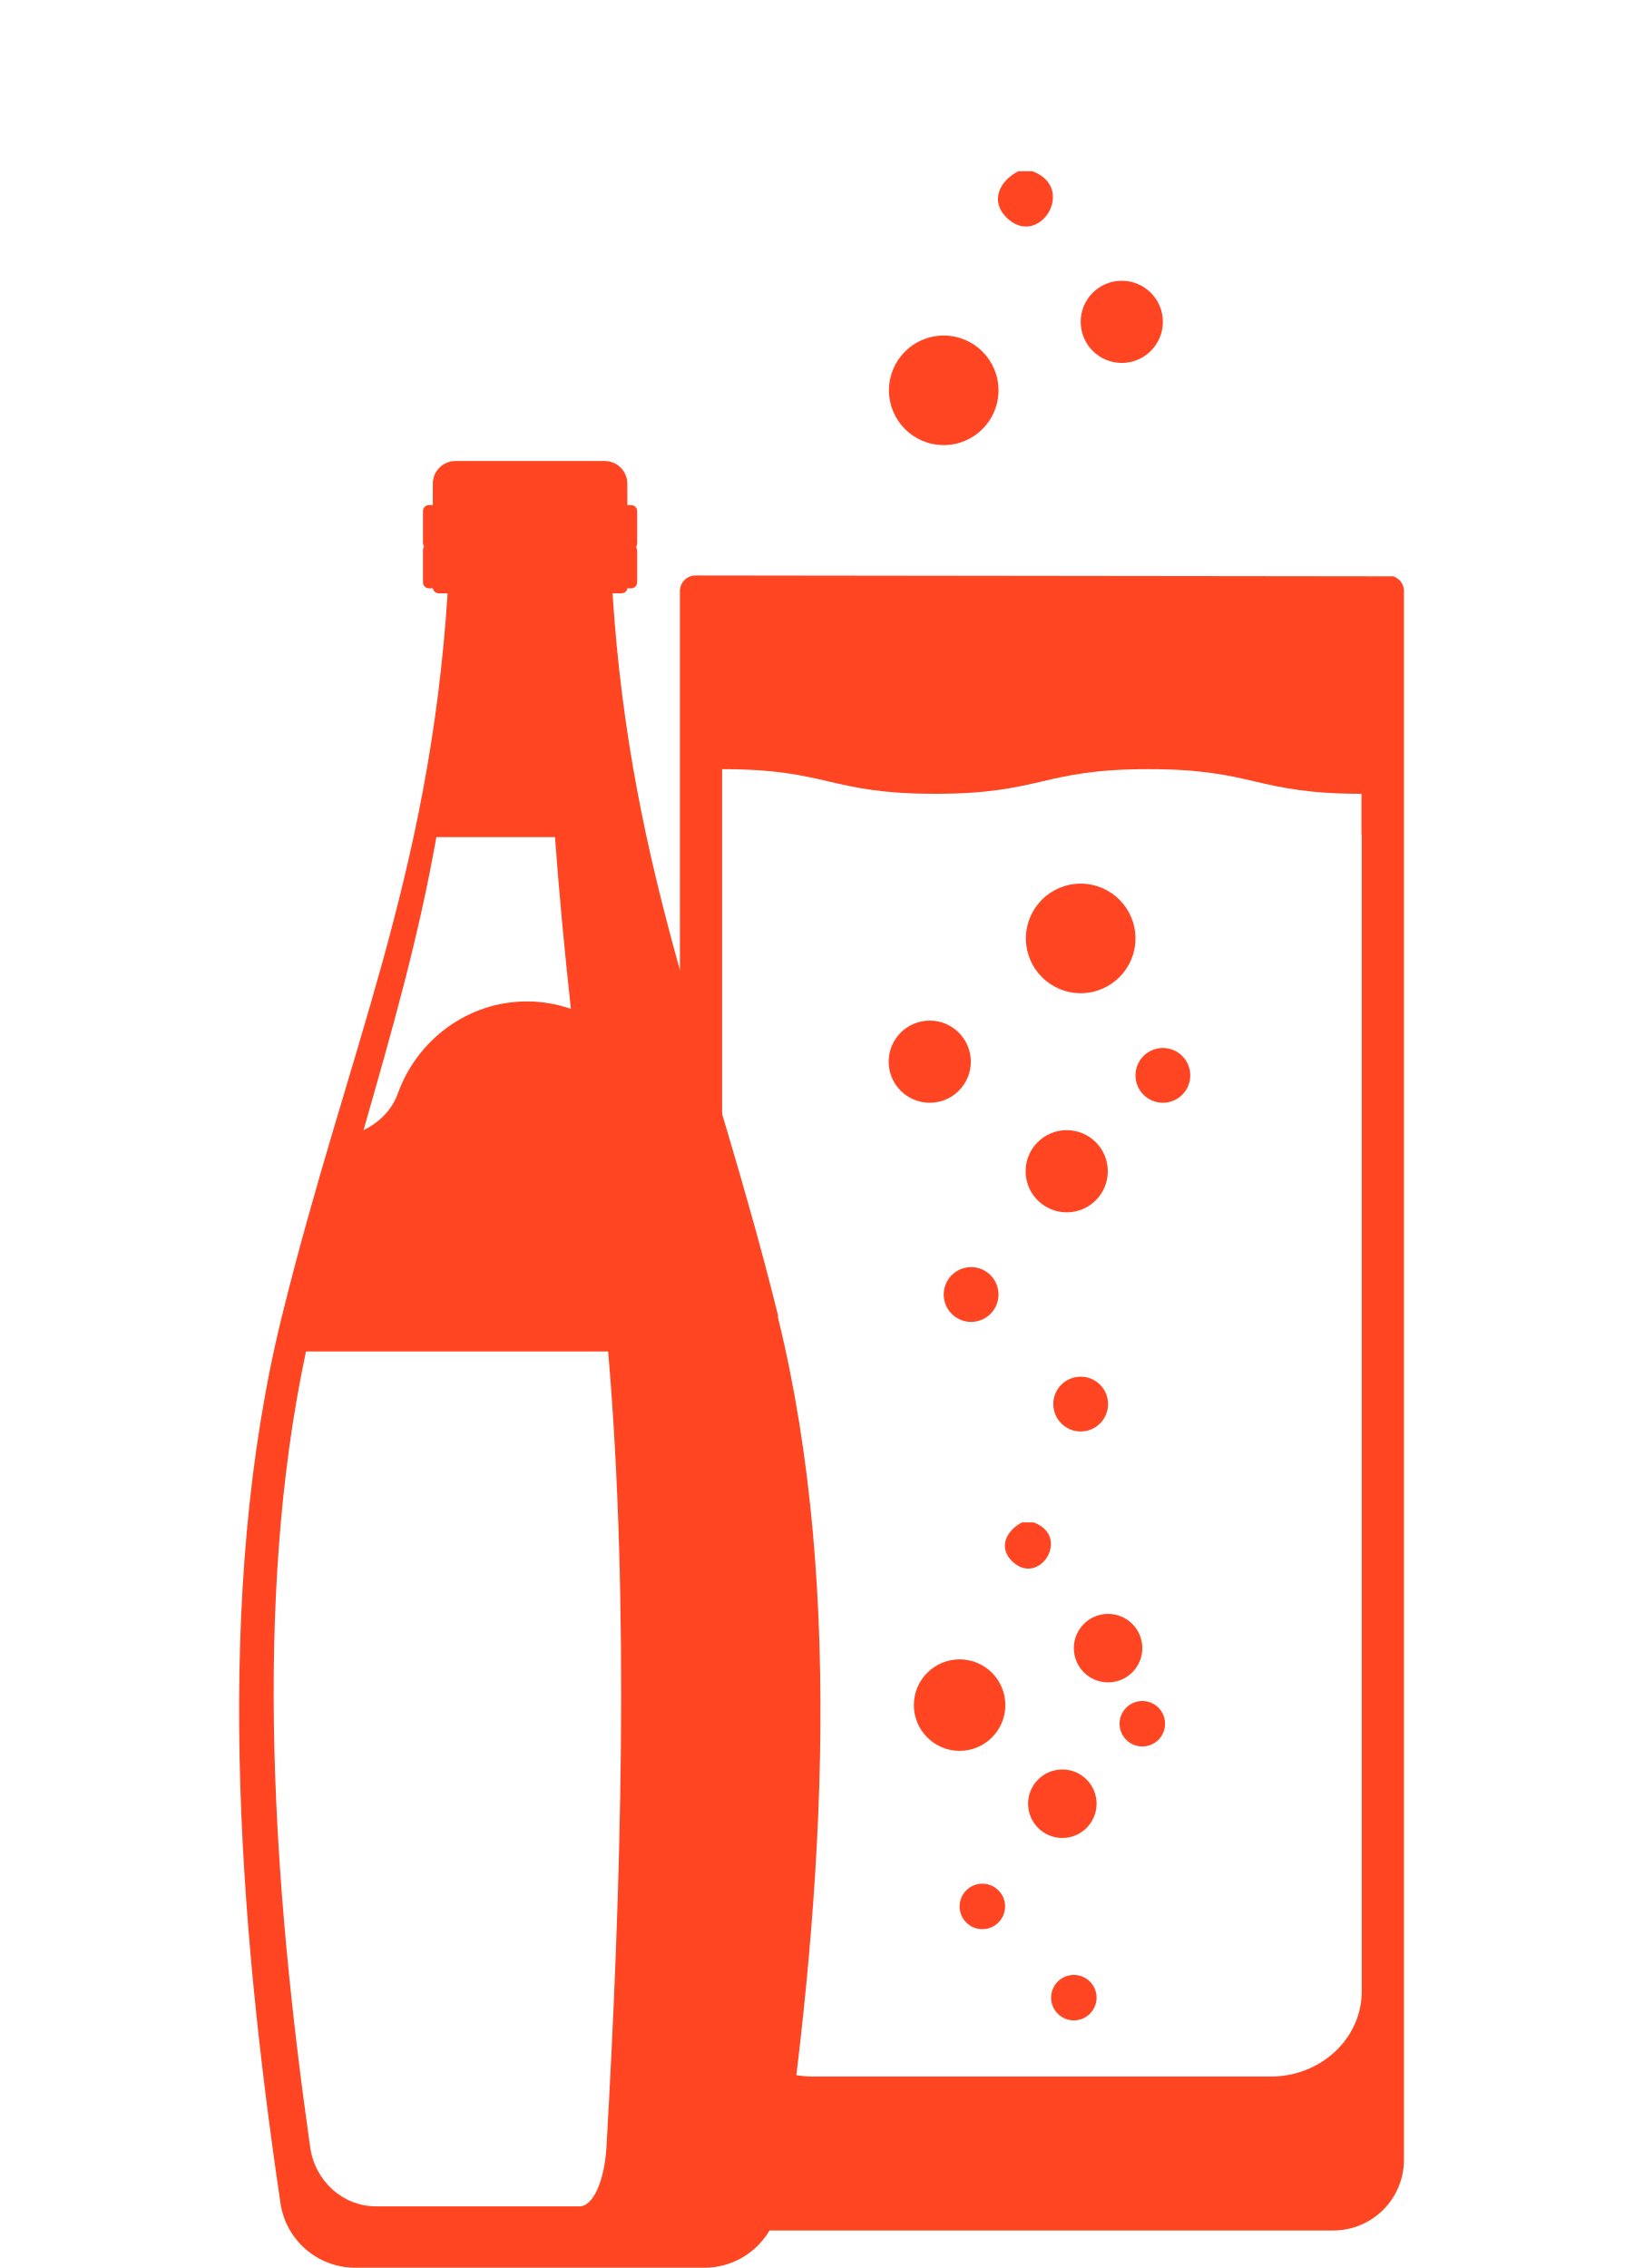
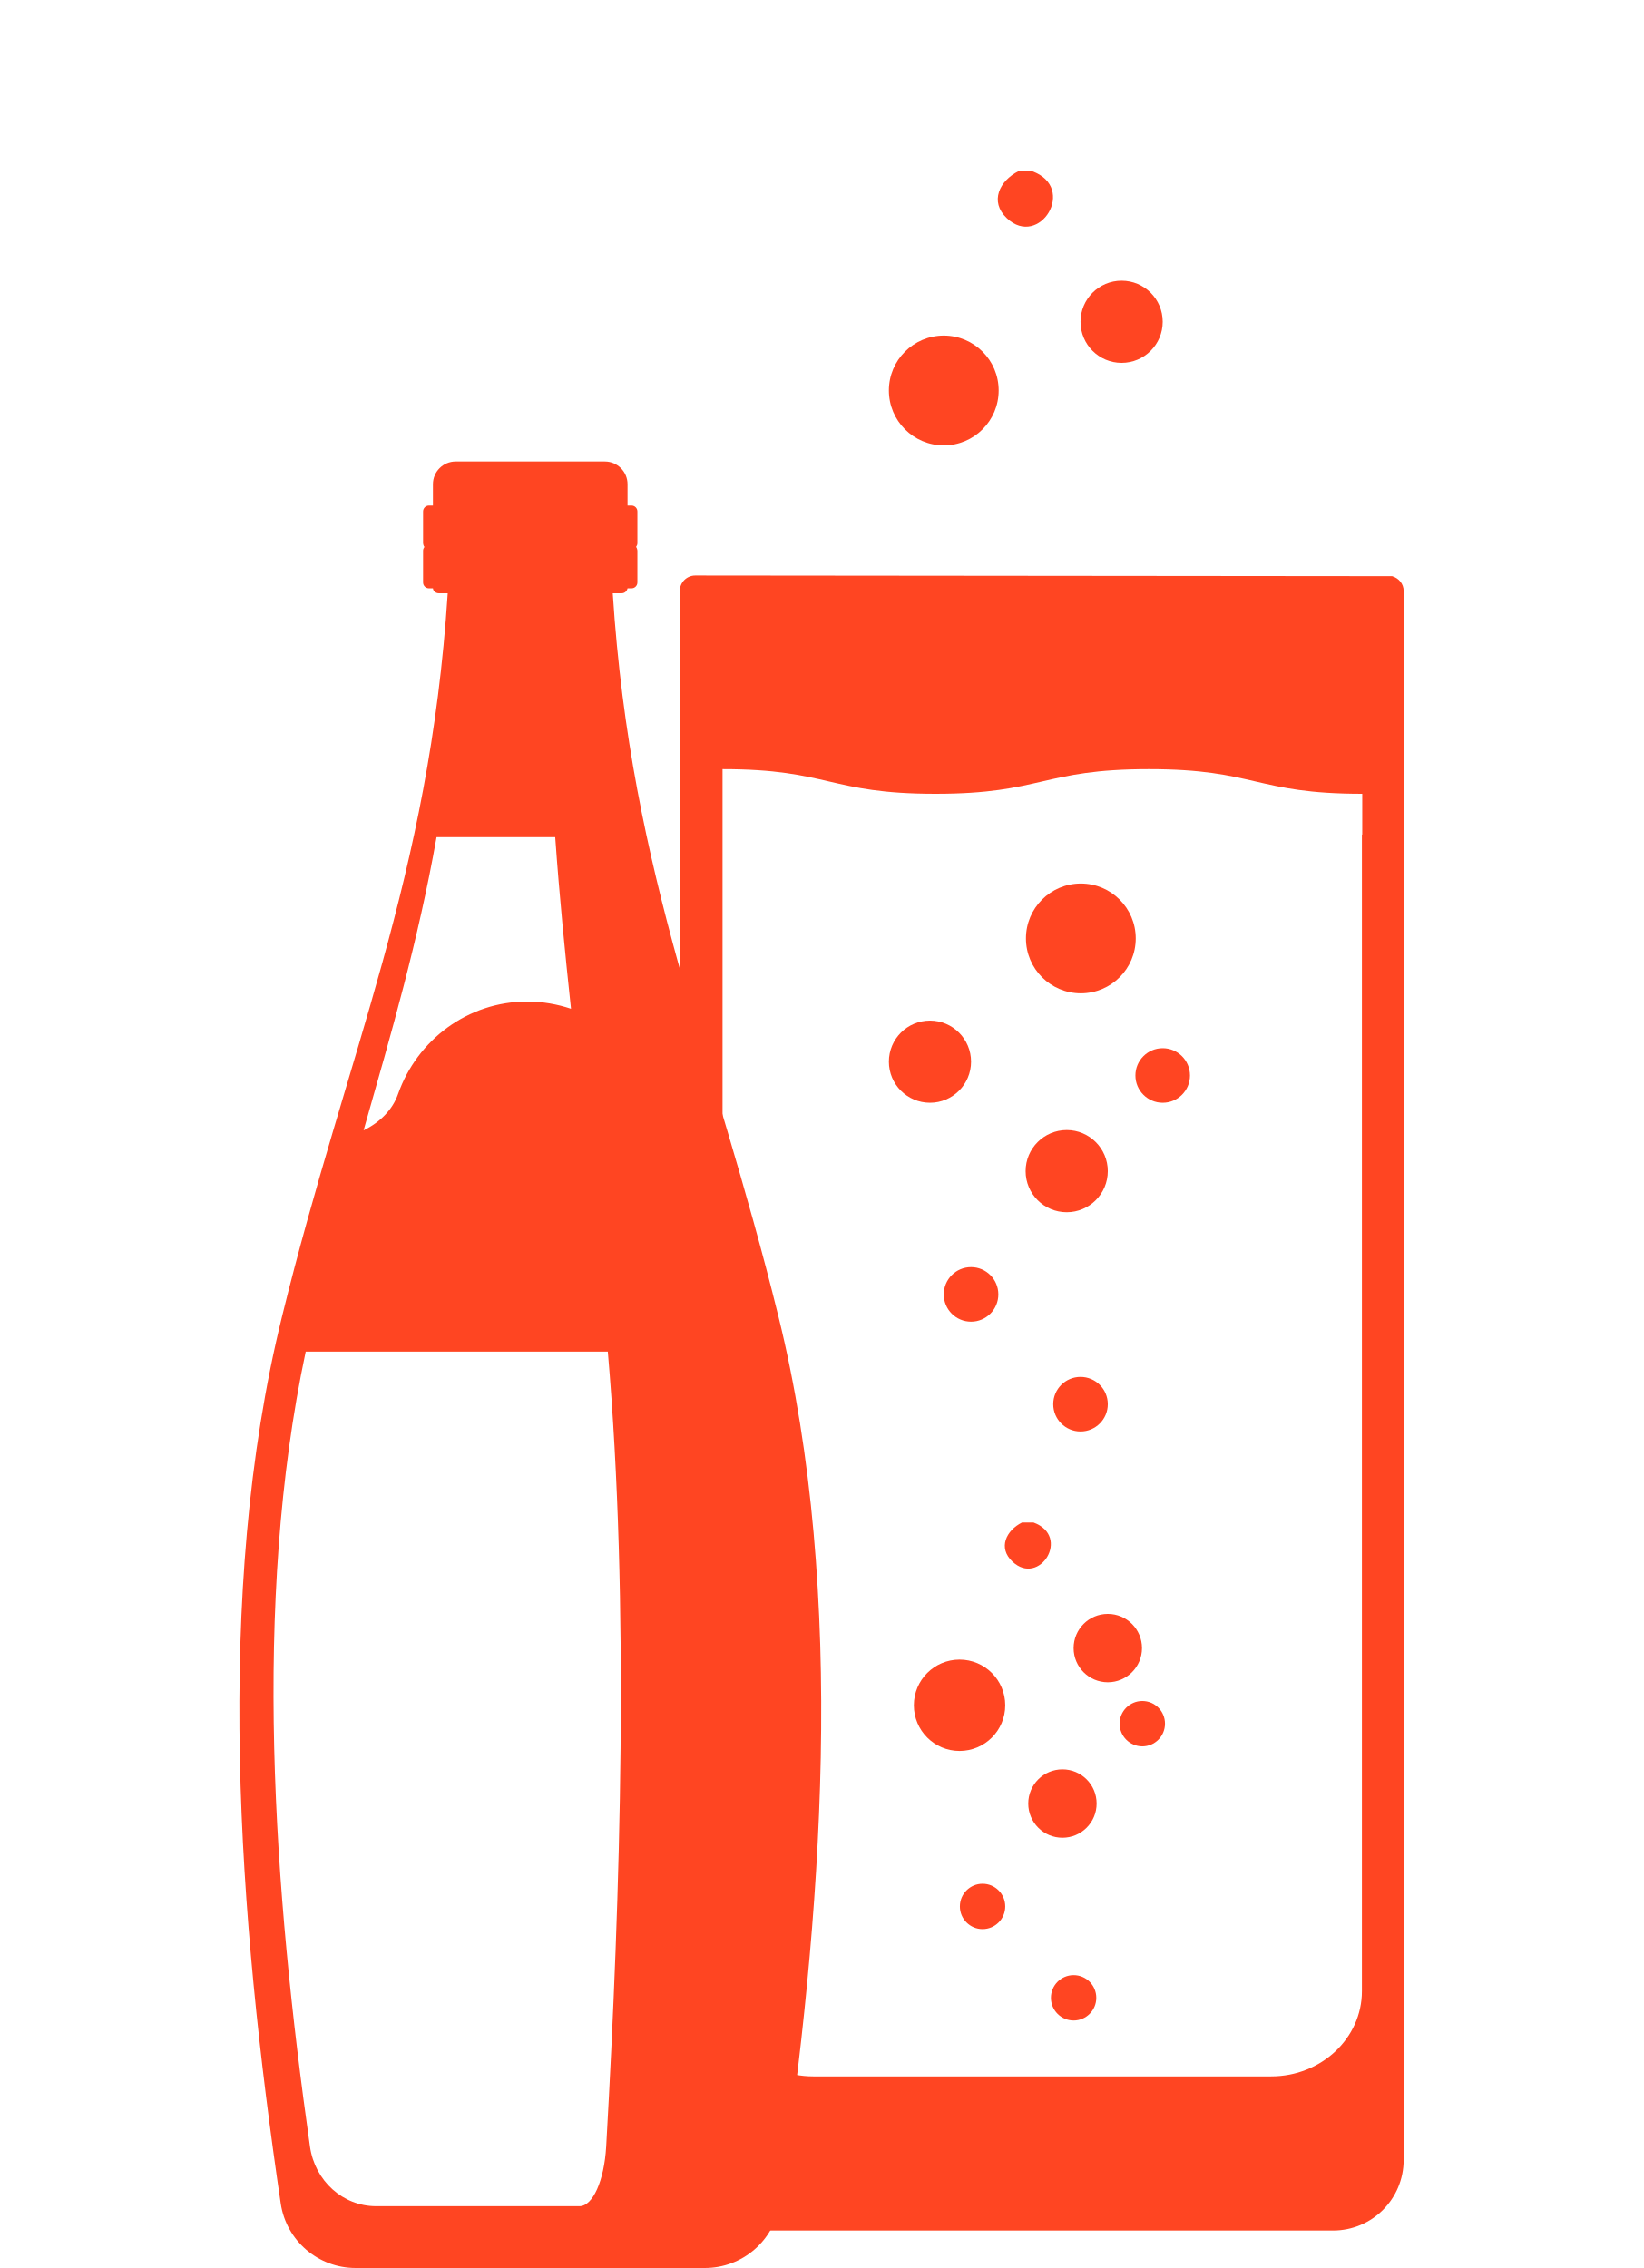
- <svg xmlns="http://www.w3.org/2000/svg" id="Layer_2" data-name="Layer 2" viewBox="0 0 60 82.8">
+ <svg xmlns="http://www.w3.org/2000/svg" id="Layer_2" data-name="Layer 2" viewBox="0 0 50 69">
  <defs>
    <style>
      .cls-1 {
        fill: none;
      }

      .cls-2 {
        fill: #ff4522;
      }
    </style>
  </defs>
  <g id="Design">
    <g>
-       <rect class="cls-1" width="60" height="82.8" />
+       <rect class="cls-1" width="50" height="69" />
      <g>
        <g>
-           <path class="cls-2" d="M50.84,21.04l-25.45-.03c-.31,0-.57.25-.57.57v57.27c0,1.43,1.16,2.58,2.58,2.58h21.27c1.43,0,2.58-1.16,2.58-2.58V21.57c0-.26-.18-.47-.42-.54ZM49.71,30.47v42.23c0,1.72-1.49,3.11-3.32,3.11h-16.72c-1.83,0-3.31-1.39-3.31-3.11V28.08c3.89,0,3.89.9,7.78.9s3.89-.9,7.78-.9,3.89.9,7.78.9v1.49Z" />
+           <path class="cls-2" d="M42.36,17.53l-21.21-.02c-.26,0-.47.21-.47.47v47.73c0,1.19.96,2.15,2.15,2.15h17.72c1.19,0,2.15-.96,2.15-2.15V17.98c0-.22-.15-.39-.35-.45ZM41.43,25.39v35.19c0,1.43-1.24,2.59-2.76,2.59h-13.93c-1.52,0-2.76-1.16-2.76-2.59V23.4c3.24,0,3.24.75,6.48.75s3.24-.75,6.49-.75,3.24.75,6.49.75v1.24Z" />
          <g>
-             <path class="cls-2" d="M37.68,6.25c1.65.6.26,2.83-.92,1.71-.64-.61-.27-1.37.42-1.71h.5Z" />
-             <circle class="cls-2" cx="34.45" cy="14.25" r="2" />
-             <circle class="cls-2" cx="40.95" cy="11.75" r="1.5" />
-             <circle class="cls-2" cx="39.45" cy="34.26" r="2" />
-             <circle class="cls-2" cx="33.94" cy="38.76" r="1.5" />
-             <circle class="cls-2" cx="38.94" cy="42.76" r="1.5" />
-             <circle class="cls-2" cx="42.45" cy="39.26" r="1" />
-             <circle class="cls-2" cx="35.45" cy="47.26" r="1" />
-             <circle class="cls-2" cx="39.45" cy="51.26" r="1" />
+             <path class="cls-2" d="M31.4,5.21c1.38.5.22,2.36-.77,1.43-.54-.51-.22-1.14.35-1.43h.42Z" />
+             <circle class="cls-2" cx="28.71" cy="11.88" r="1.67" />
+             <circle class="cls-2" cx="34.12" cy="9.79" r="1.25" />
+             <circle class="cls-2" cx="32.88" cy="28.55" r="1.67" />
+             <circle class="cls-2" cx="28.29" cy="32.3" r="1.25" />
+             <circle class="cls-2" cx="32.45" cy="35.63" r="1.25" />
+             <circle class="cls-2" cx="35.37" cy="32.72" r=".83" />
+             <circle class="cls-2" cx="29.54" cy="39.38" r=".83" />
+             <circle class="cls-2" cx="32.87" cy="42.72" r=".83" />
          </g>
          <g>
-             <path class="cls-2" d="M37.73,55.58c1.38.5.22,2.36-.77,1.43-.54-.51-.22-1.14.35-1.43h.42Z" />
-             <circle class="cls-2" cx="35.03" cy="62.25" r="1.67" />
-             <circle class="cls-2" cx="40.45" cy="60.17" r="1.25" />
-             <circle class="cls-2" cx="38.78" cy="65.85" r="1.25" />
-             <circle class="cls-2" cx="41.7" cy="62.93" r=".83" />
-             <circle class="cls-2" cx="35.86" cy="69.6" r=".83" />
-             <circle class="cls-2" cx="39.2" cy="72.93" r=".83" />
+             <path class="cls-2" d="M31.44,46.32c1.15.42.18,1.96-.64,1.19-.45-.42-.19-.95.29-1.19h.35Z" />
+             <circle class="cls-2" cx="29.19" cy="51.88" r="1.39" />
+             <circle class="cls-2" cx="33.7" cy="50.14" r="1.04" />
+             <circle class="cls-2" cx="32.32" cy="54.87" r="1.04" />
+             <circle class="cls-2" cx="34.75" cy="52.44" r=".69" />
+             <circle class="cls-2" cx="29.89" cy="58" r=".69" />
+             <circle class="cls-2" cx="32.66" cy="60.78" r=".69" />
          </g>
        </g>
-         <path class="cls-2" d="M28.41,48.06c-2.38-9.66-5.38-15.99-6.05-26.4h.33c.11,0,.2-.08.21-.18h.14c.12,0,.22-.1.22-.22v-1.17s-.02-.09-.04-.13c.03-.04.04-.08.04-.13v-1.17c0-.12-.1-.22-.22-.22h-.14v-.78c0-.46-.37-.83-.83-.83h-5.44c-.46,0-.83.37-.83.83v.78h-.14c-.12,0-.22.1-.22.22v1.17s.02.09.04.13c-.03.04-.04.08-.04.13v1.17c0,.12.1.22.22.22h.14c.02.1.11.18.21.18h.33c-.67,10.41-3.67,16.74-6.05,26.4-2.51,10.17-1.59,21.98-.05,32.38.2,1.35,1.36,2.35,2.73,2.35h12.74c1.37,0,2.53-1,2.73-2.35,1.54-10.4,2.46-22.21-.05-32.38ZM17.48,30.56h2.78c.16,2.19.36,4.24.58,6.27-.5-.17-1.04-.27-1.6-.27-2.17,0-4.02,1.41-4.72,3.37-.21.58-.67,1.05-1.25,1.33,1.02-3.57,1.99-6.92,2.66-10.7h1.56ZM13.73,80.55c-1.21,0-2.24-.92-2.41-2.18-1.32-9.31-2.11-19.84-.15-29.03h11.03c.79,9.19.47,19.72-.06,29.03-.07,1.25-.49,2.18-.98,2.18h-7.42Z" />
+         <path class="cls-2" d="M23.68,40.05c-1.98-8.05-4.48-13.32-5.04-22h.27c.09,0,.16-.06.18-.15h.12c.1,0,.18-.08.18-.18v-.97s-.01-.08-.04-.11c.02-.03.04-.07.04-.11v-.97c0-.1-.08-.18-.18-.18h-.12v-.65c0-.38-.31-.69-.69-.69h-4.54c-.38,0-.69.31-.69.69v.65h-.12c-.1,0-.18.08-.18.18v.97s.01.08.04.11c-.02.03-.04.07-.04.11v.97c0,.1.08.18.18.18h.12c.01.09.09.15.18.15h.27c-.56,8.67-3.06,13.95-5.04,22-2.09,8.47-1.32,18.32-.04,26.99.17,1.13,1.14,1.96,2.28,1.96h10.62c1.14,0,2.11-.83,2.28-1.96,1.29-8.67,2.05-18.51-.04-26.99ZM14.57,25.47h2.32c.13,1.83.3,3.53.48,5.22-.42-.14-.87-.22-1.33-.22-1.81,0-3.35,1.17-3.93,2.81-.17.49-.56.87-1.05,1.11.85-2.98,1.66-5.76,2.22-8.92h1.3ZM11.44,67.12c-1.01,0-1.86-.77-2.01-1.81-1.1-7.76-1.76-16.53-.13-24.19h9.19c.66,7.66.39,16.43-.05,24.19-.06,1.04-.41,1.81-.81,1.81h-6.18Z" />
      </g>
    </g>
  </g>
</svg>
